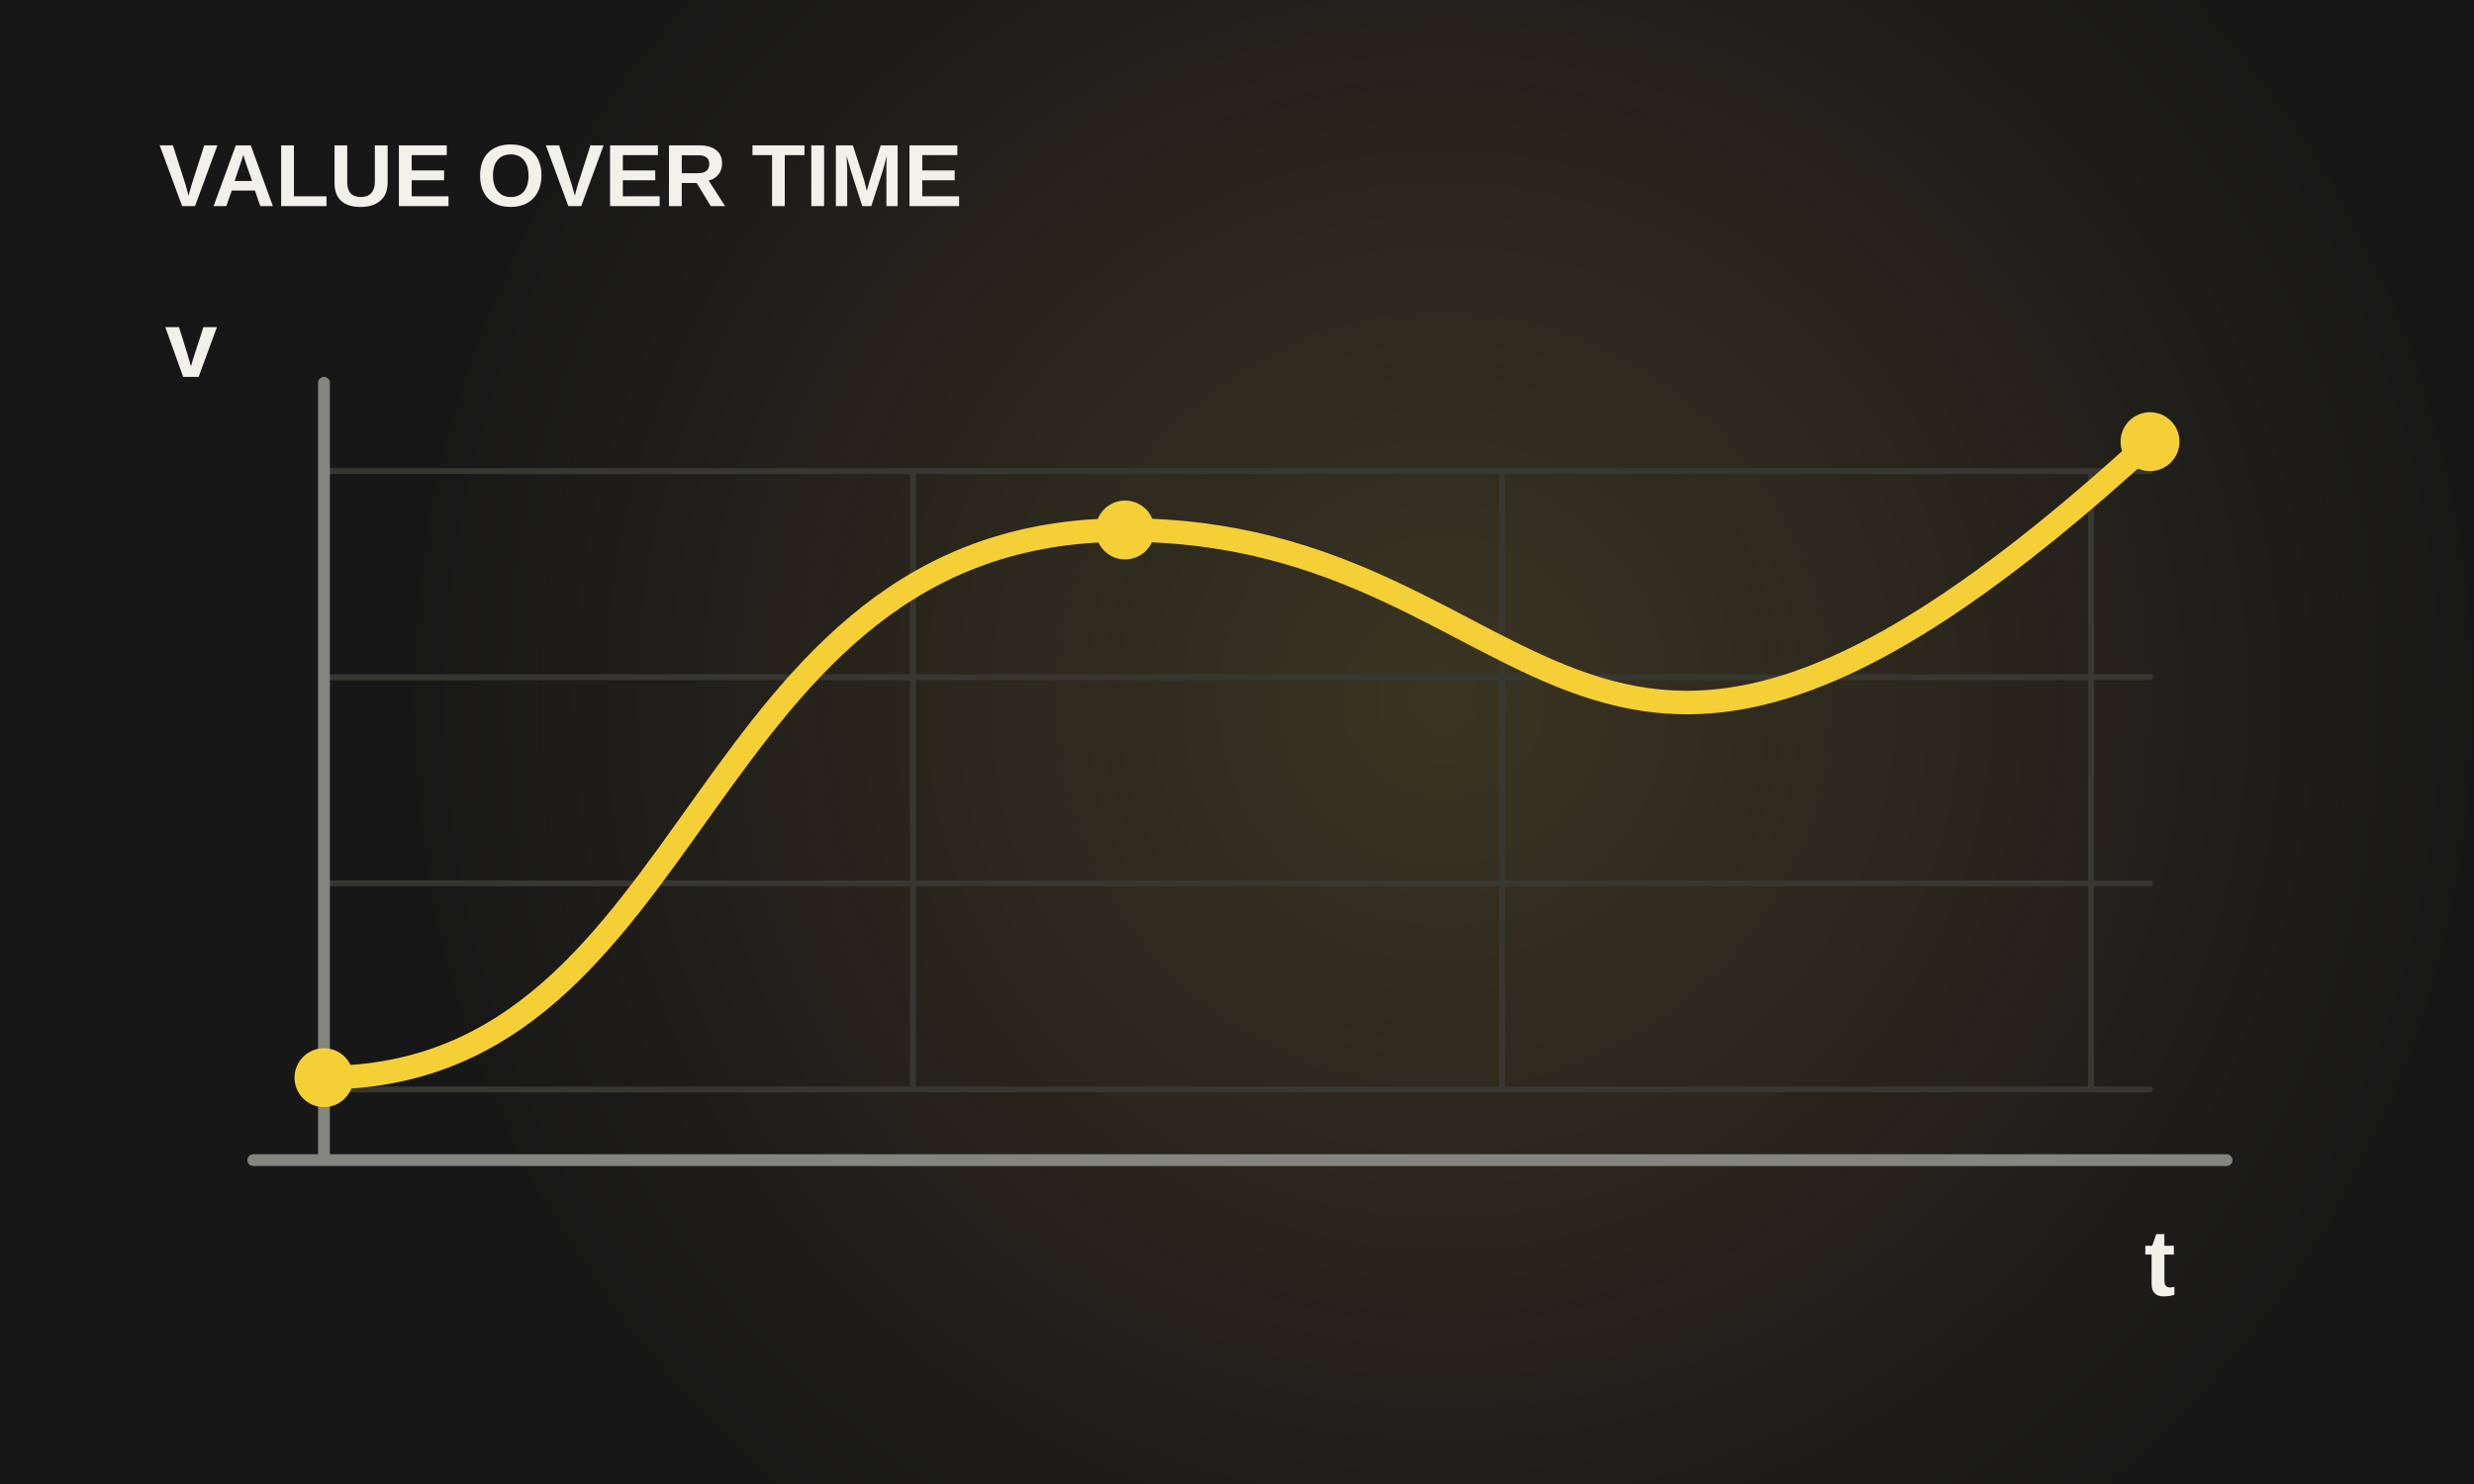
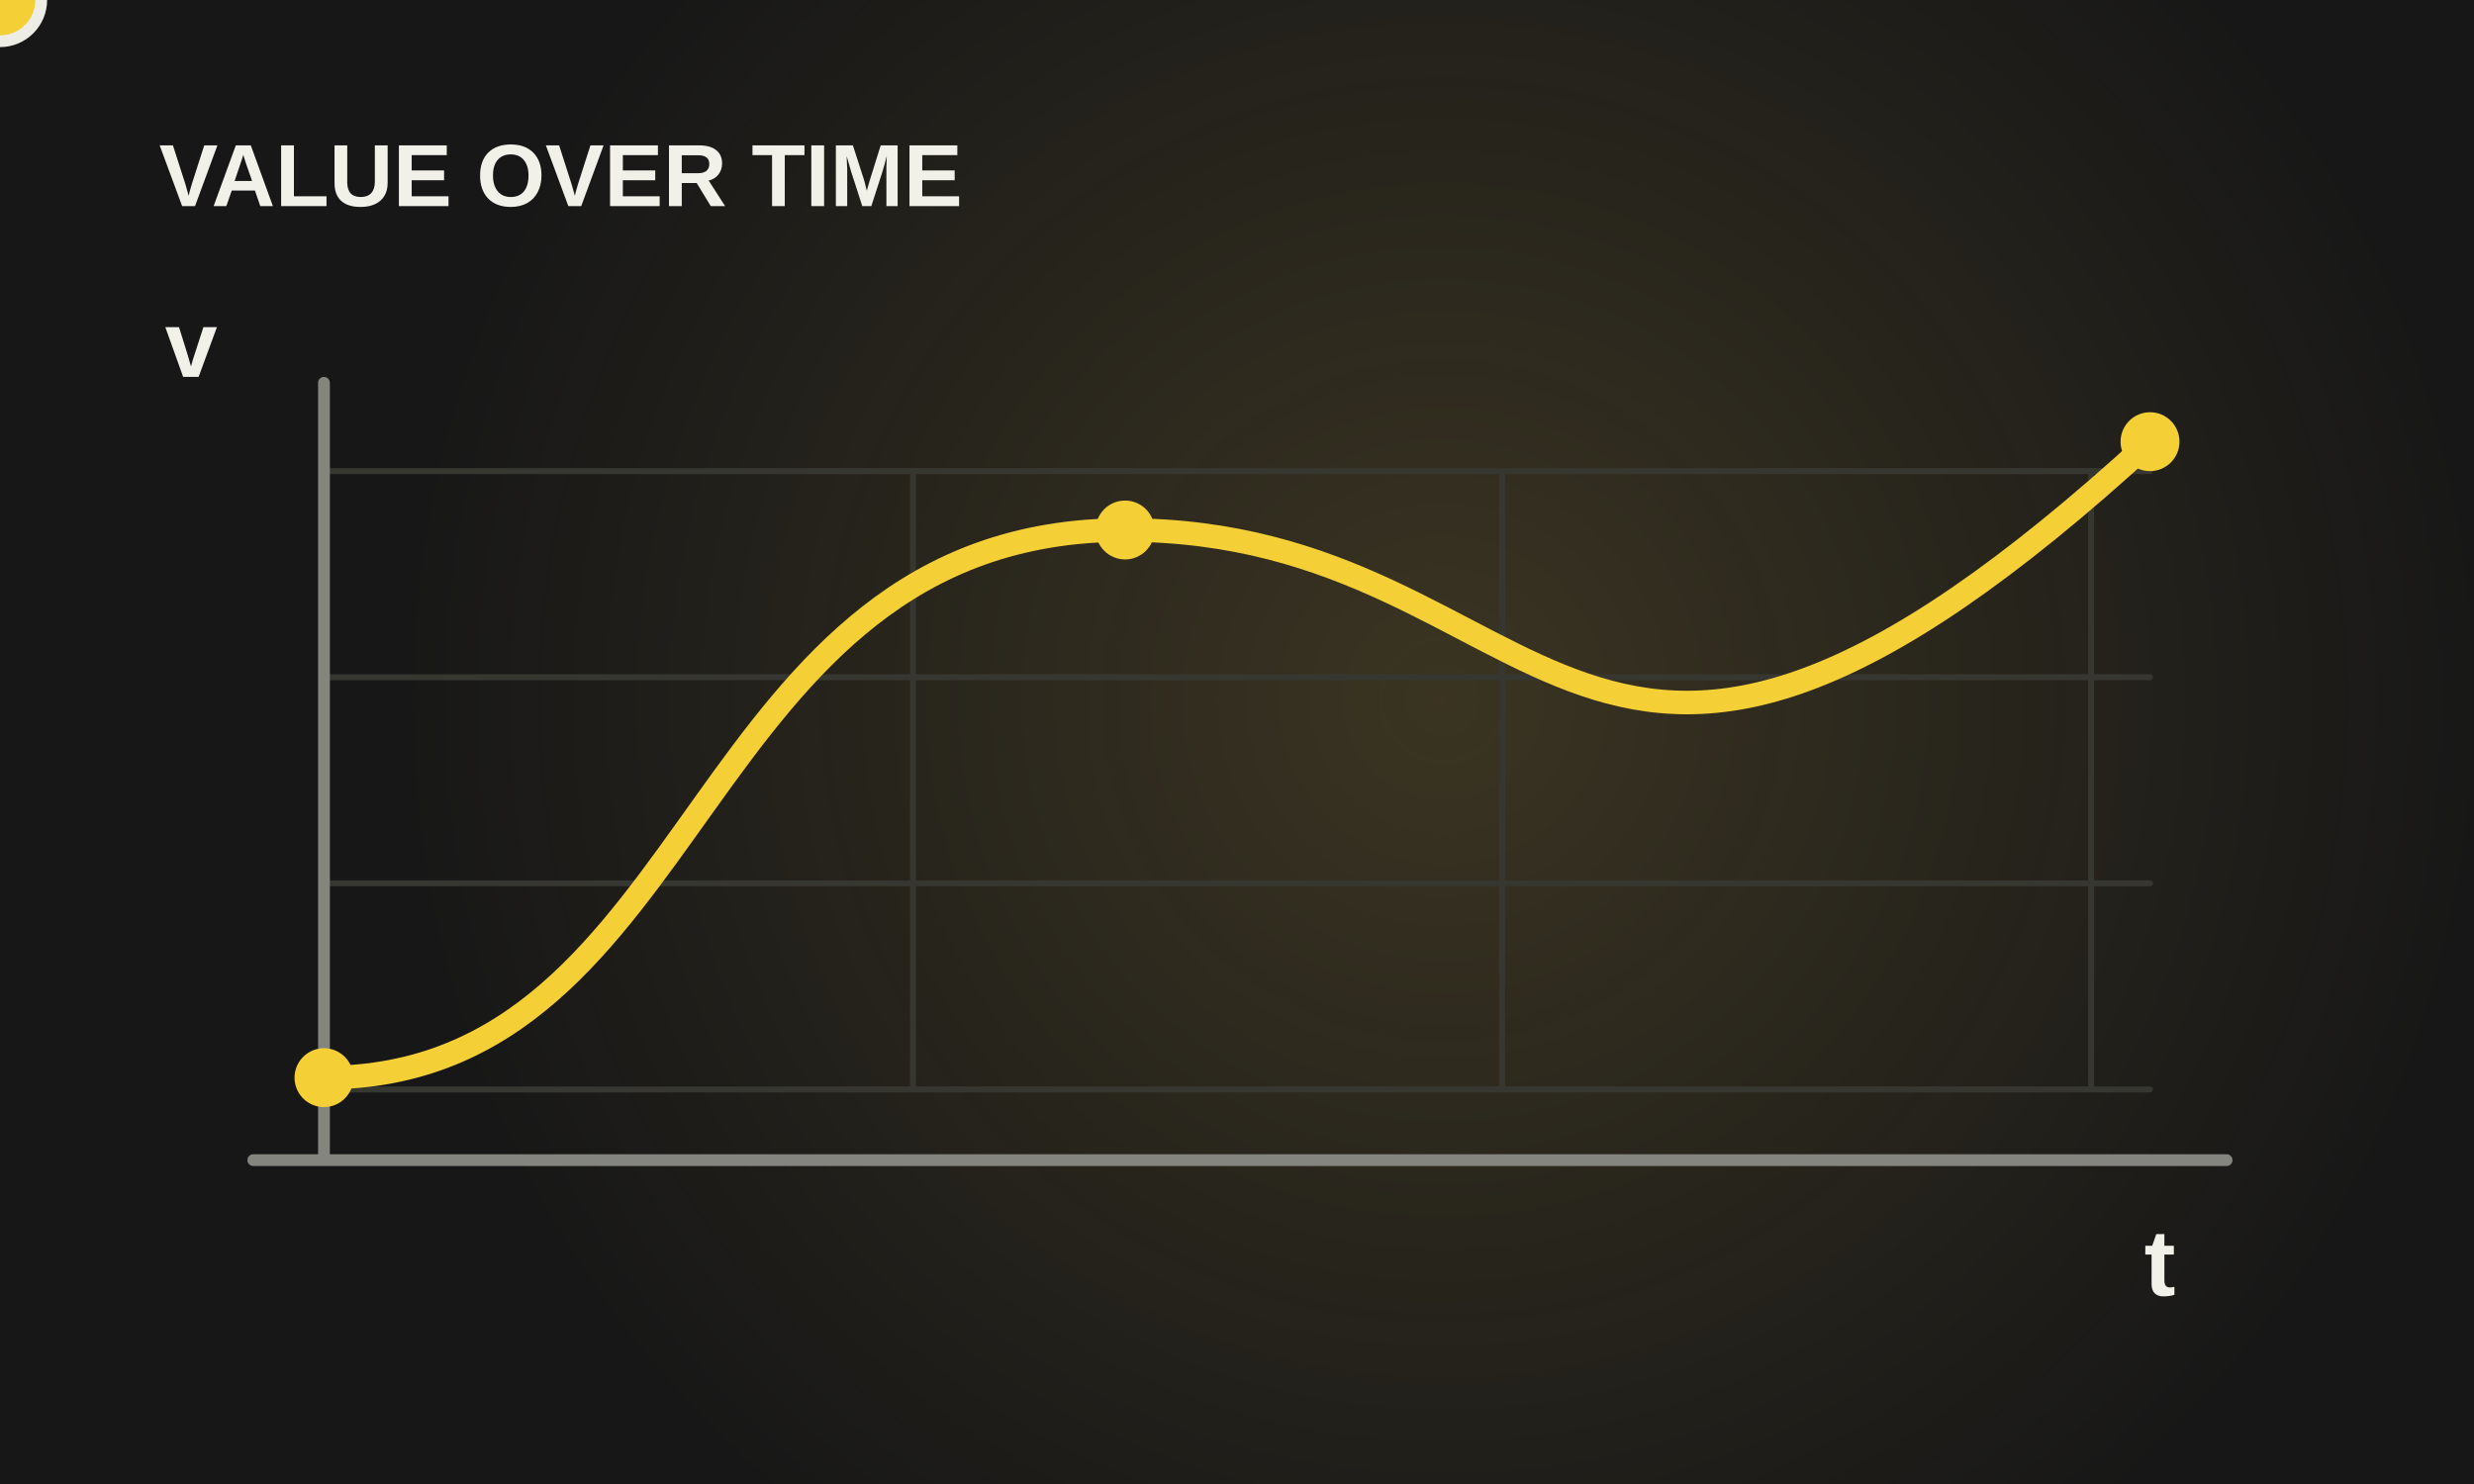
<svg xmlns="http://www.w3.org/2000/svg" class="article-cover" viewBox="0 0 420 252" role="img" aria-label="애니메이션 커브 개념 도식">
  <defs>
    <radialGradient id="cover-animation-curves-glow">
      <stop stop-color="hsl(45 86% 65%)" stop-opacity=".16" />
      <stop offset="1" stop-color="hsl(45 86% 65%)" stop-opacity="0" />
    </radialGradient>
    <radialGradient id="cover-animation-curves-orb" cx="30%" cy="24%">
      <stop stop-color="#fff7d6" />
      <stop offset=".42" stop-color="hsl(45 86% 65%)" />
      <stop offset="1" stop-color="#46390d" />
    </radialGradient>
  </defs>
  <rect width="420" height="252" fill="#171717" />
  <circle cx="245" cy="119" r="175" fill="url(#cover-animation-curves-glow)" />
-   <text x="27" y="35" fill="#f1f0e9" font-family="Wanted Sans,Arial,sans-serif" font-size="15" font-weight="600">VALUE OVER TIME</text>
-   <path d="M55 80H365M55 80V185" fill="none" stroke="#373731" stroke-width="1" stroke-linecap="round" stroke-linejoin="round" />
-   <path d="M55 115H365M155 80V185" fill="none" stroke="#373731" stroke-width="1" stroke-linecap="round" stroke-linejoin="round" />
-   <path d="M55 150H365M255 80V185" fill="none" stroke="#373731" stroke-width="1" stroke-linecap="round" stroke-linejoin="round" />
-   <path d="M55 185H365M355 80V185" fill="none" stroke="#373731" stroke-width="1" stroke-linecap="round" stroke-linejoin="round" />
-   <path d="M55 197V65M43 197H378" fill="none" stroke="#85857f" stroke-width="2" stroke-linecap="round" stroke-linejoin="round" />
-   <path d="M55 183C120 183 117 90 191 90S267 165 365 75" fill="none" stroke="#f5cf36" stroke-width="4" stroke-linecap="round" stroke-linejoin="round" />
-   <circle cx="55" cy="183" r="5" fill="#f5cf36" />
-   <circle cx="191" cy="90" r="5" fill="#f5cf36" />
-   <circle cx="365" cy="75" r="5" fill="#f5cf36" />
-   <text x="28" y="64" fill="#f1f0e9" font-family="Wanted Sans,Arial,sans-serif" font-size="16" font-weight="600">v</text>
-   <text x="364" y="220" fill="#f1f0e9" font-family="Wanted Sans,Arial,sans-serif" font-size="16" font-weight="600">t</text>
+   <g class="technical-scene" data-scene="animation-curves">
+     <text x="27" y="35" fill="#f1f0e9" font-family="Wanted Sans,Arial,sans-serif" font-size="15" font-weight="600">VALUE OVER TIME</text>
+     <path d="M55 80H365M55 80V185" fill="none" stroke="#373731" stroke-width="1" stroke-linecap="round" stroke-linejoin="round" />
+     <path d="M55 115H365M155 80V185" fill="none" stroke="#373731" stroke-width="1" stroke-linecap="round" stroke-linejoin="round" />
+     <path d="M55 150H365M255 80V185" fill="none" stroke="#373731" stroke-width="1" stroke-linecap="round" stroke-linejoin="round" />
+     <path d="M55 185H365M355 80V185" fill="none" stroke="#373731" stroke-width="1" stroke-linecap="round" stroke-linejoin="round" />
+     <path d="M55 197V65M43 197H378" fill="none" stroke="#85857f" stroke-width="2" stroke-linecap="round" stroke-linejoin="round" />
+     <path d="M55 183C120 183 117 90 191 90S267 165 365 75" fill="none" stroke="#f5cf36" stroke-width="4" stroke-linecap="round" stroke-linejoin="round" />
+     <circle cx="55" cy="183" r="5" fill="#f5cf36" />
+     <circle cx="191" cy="90" r="5" fill="#f5cf36" />
+     <circle cx="365" cy="75" r="5" fill="#f5cf36" />
+     <text x="28" y="64" fill="#f1f0e9" font-family="Wanted Sans,Arial,sans-serif" font-size="16" font-weight="600">v</text>
+     <text x="364" y="220" fill="#f1f0e9" font-family="Wanted Sans,Arial,sans-serif" font-size="16" font-weight="600">t</text>
+     <circle r="7" fill="#f5cf36" stroke="#edece5" stroke-width="2">
+       <animateMotion path="M55 183C120 183 117 90 191 90S267 165 365 75" dur="5s" repeatCount="indefinite" />
+     </circle>
+   </g>
</svg>
